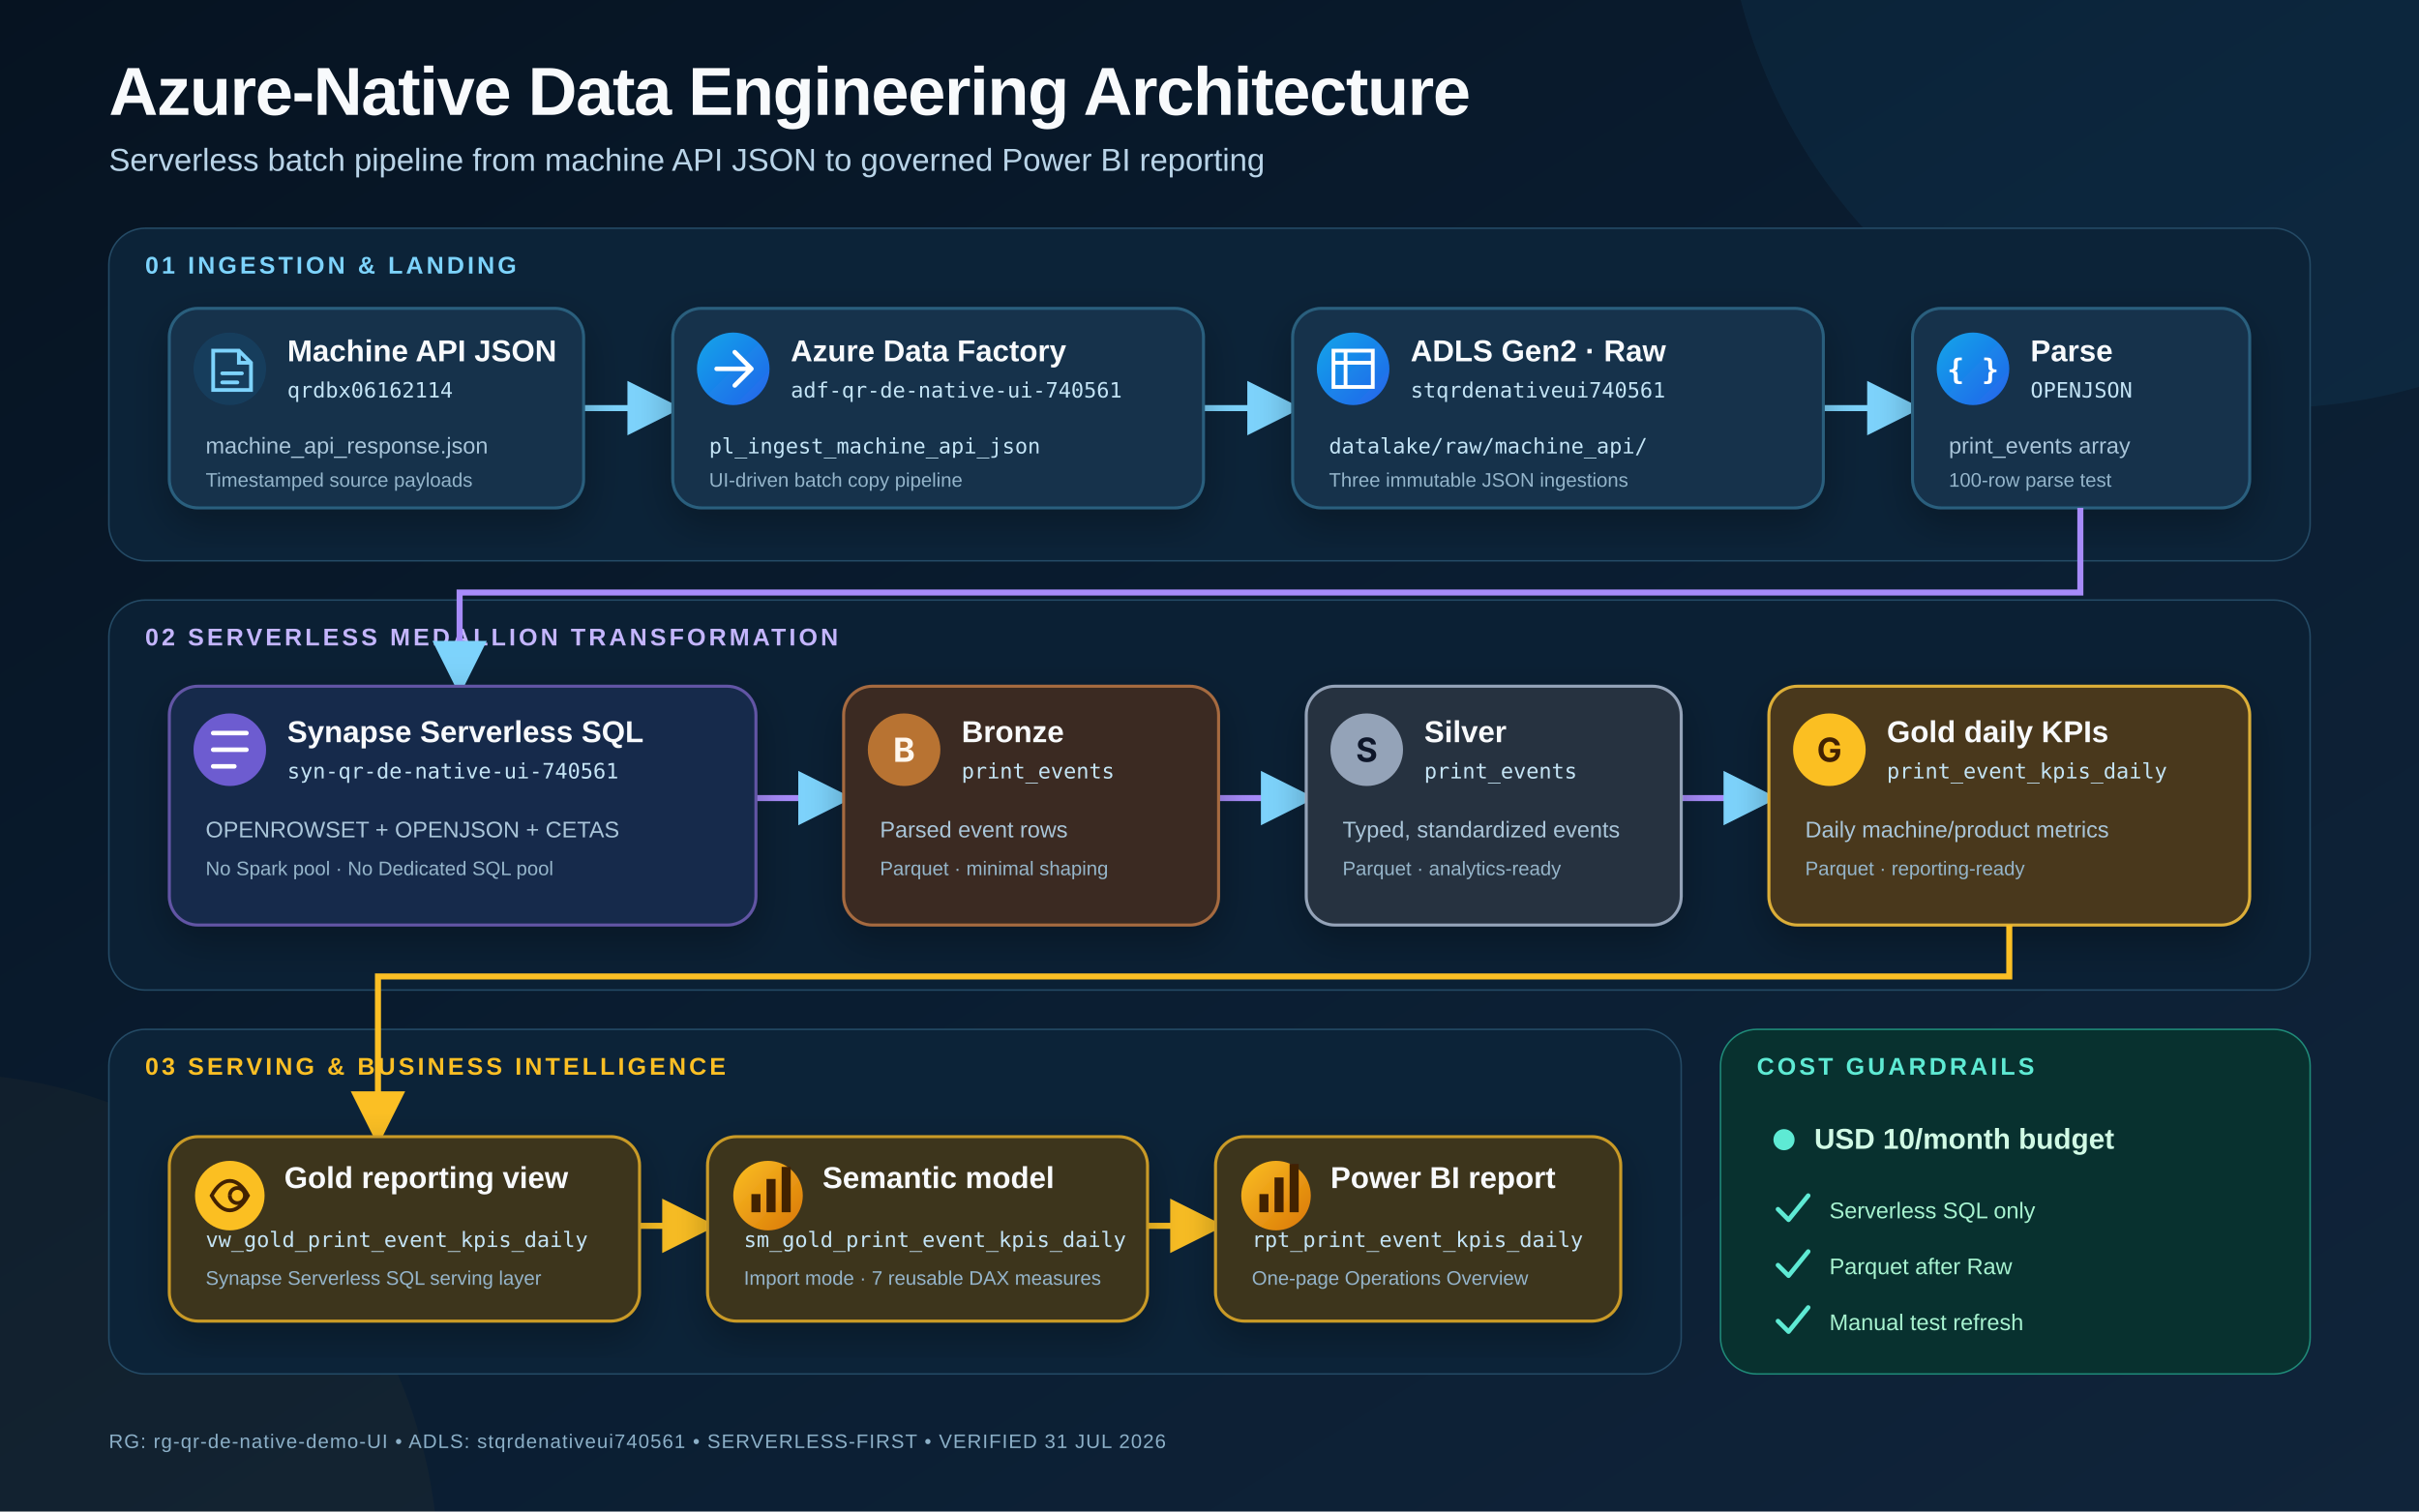
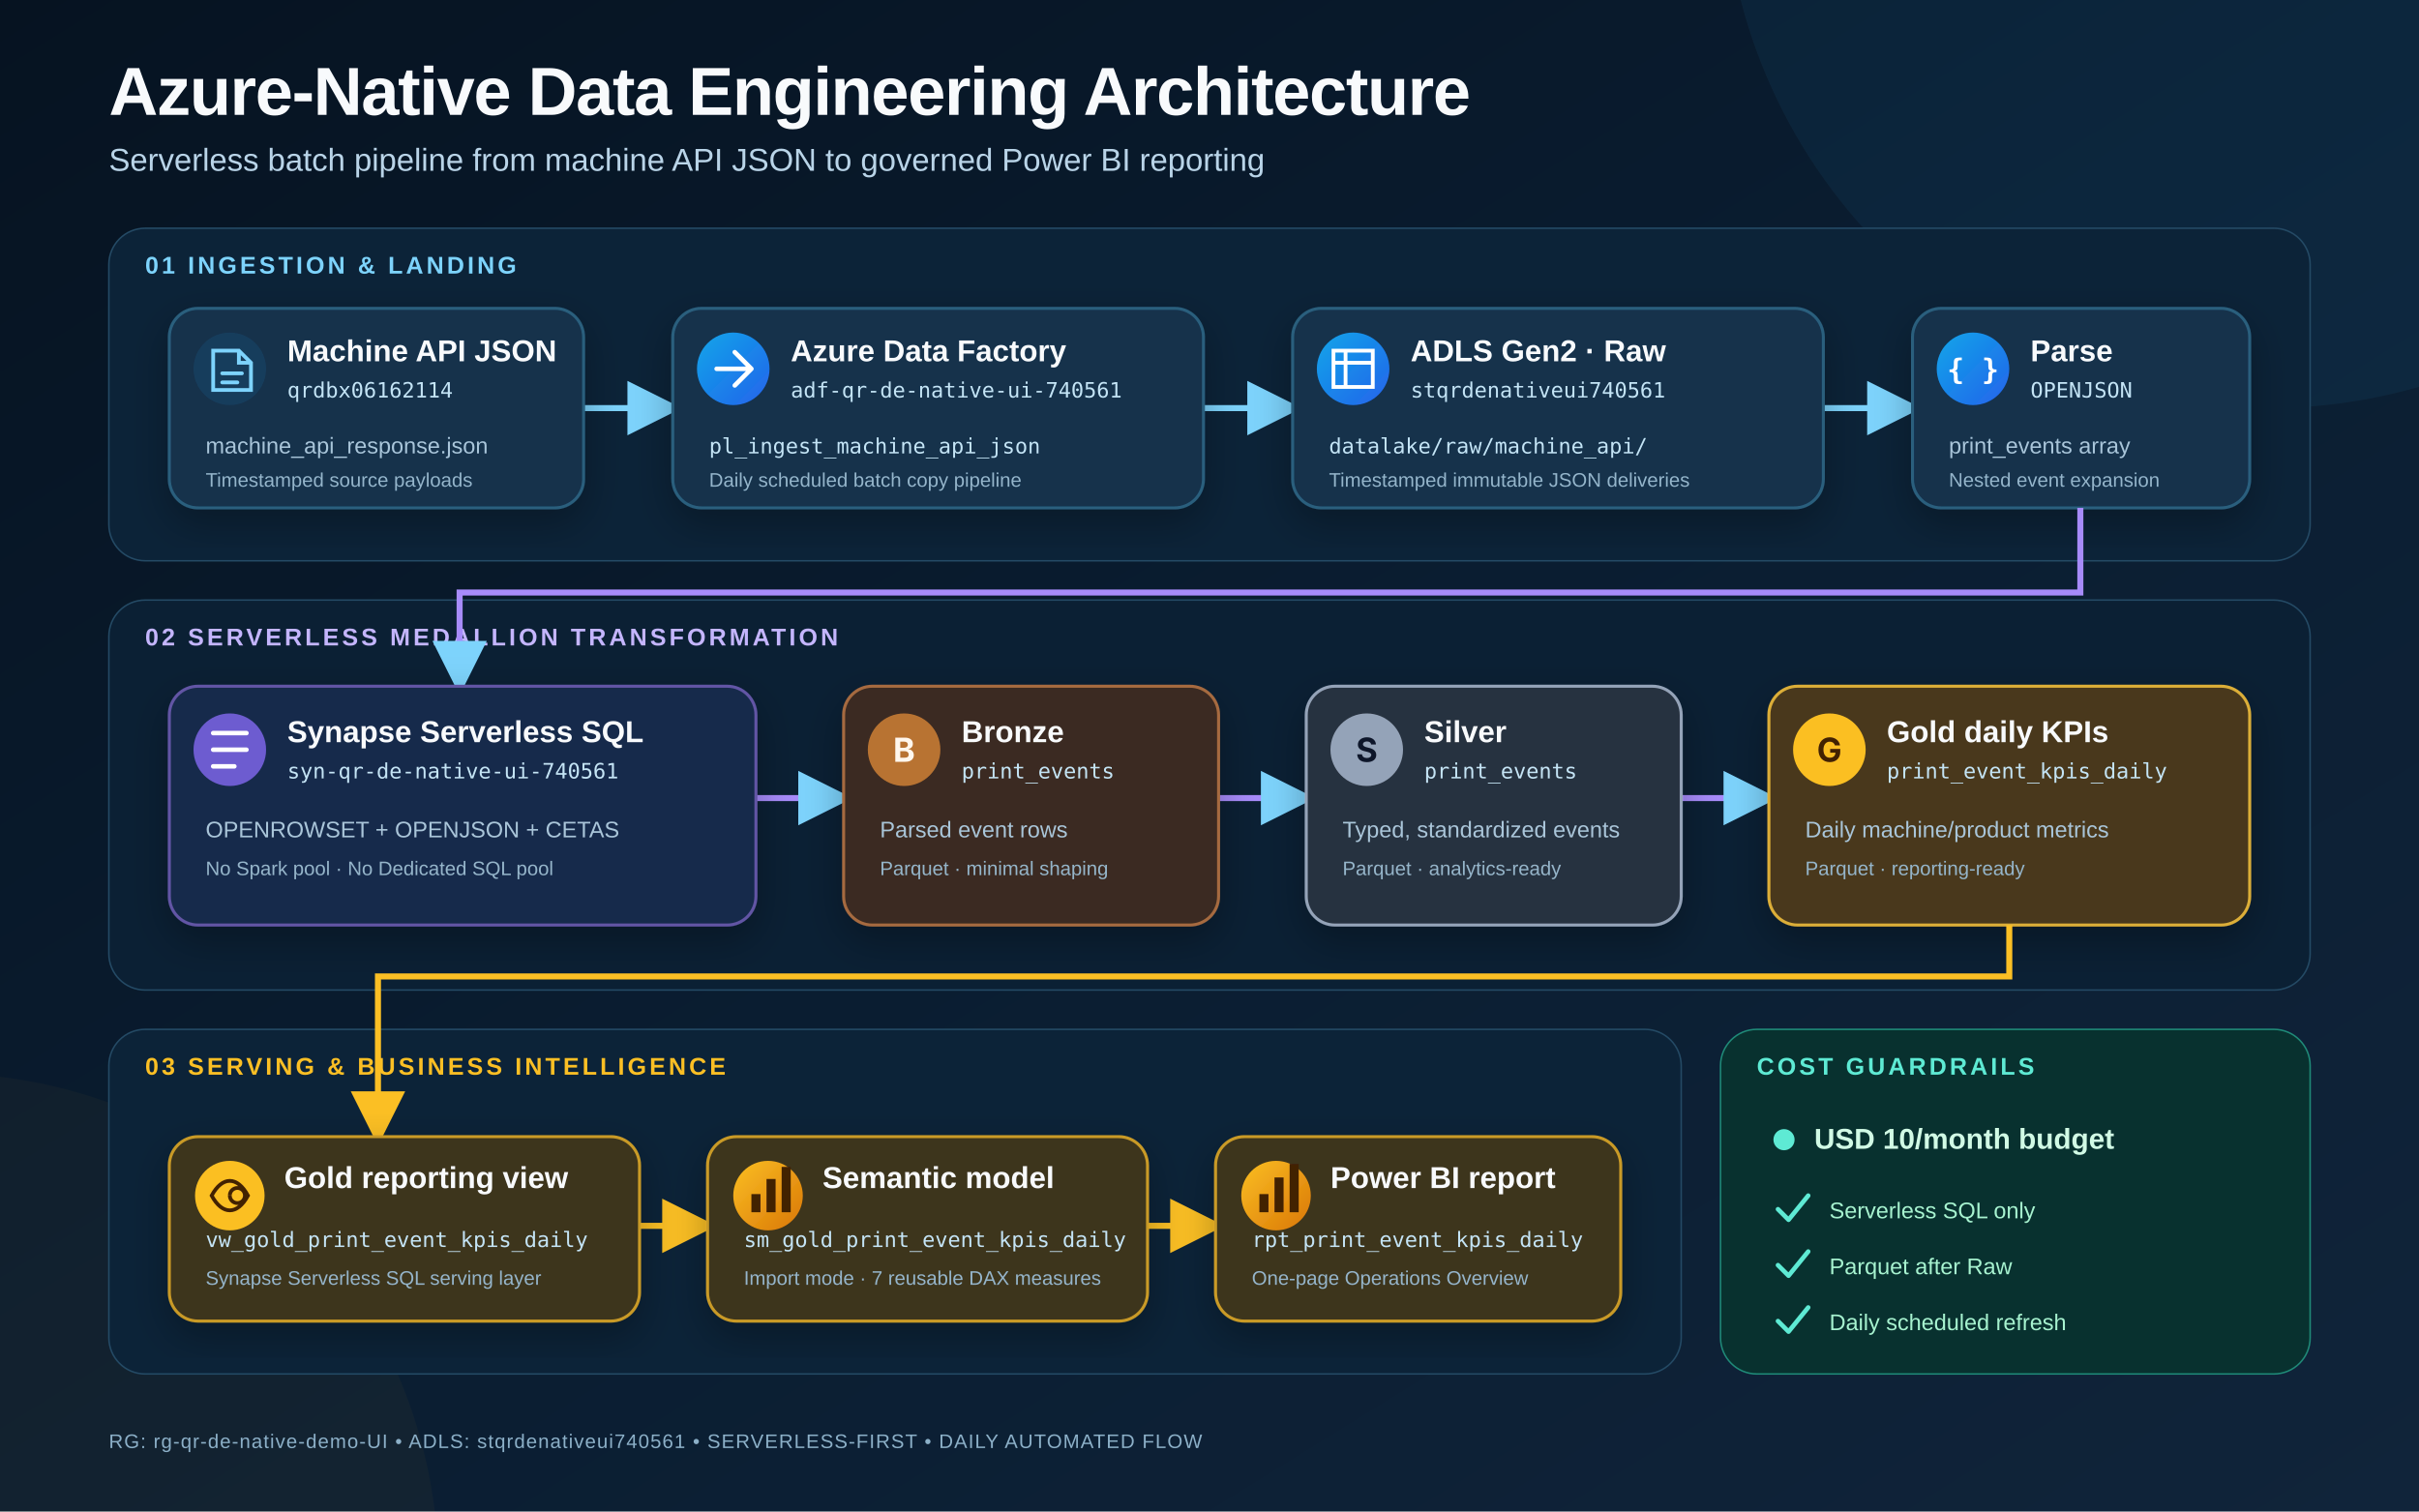
<svg xmlns="http://www.w3.org/2000/svg" width="1600" height="1000" viewBox="0 0 1600 1000" role="img" aria-labelledby="title desc">
  <defs>
    <linearGradient id="background" x1="0" y1="0" x2="1" y2="1">
      <stop offset="0%" stop-color="#061321" />
      <stop offset="50%" stop-color="#0a1d31" />
      <stop offset="100%" stop-color="#10243a" />
    </linearGradient>
    <linearGradient id="azureGradient" x1="0" y1="0" x2="1" y2="1">
      <stop offset="0%" stop-color="#0ea5e9" />
      <stop offset="100%" stop-color="#2563eb" />
    </linearGradient>
    <linearGradient id="powerGradient" x1="0" y1="0" x2="1" y2="1">
      <stop offset="0%" stop-color="#fbbf24" />
      <stop offset="100%" stop-color="#d97706" />
    </linearGradient>
    <filter id="shadow" x="-20%" y="-20%" width="140%" height="140%">
      <feDropShadow dx="0" dy="10" stdDeviation="13" flood-color="#000000" flood-opacity="0.28" />
    </filter>
    <marker id="arrow" viewBox="0 0 12 12" refX="10" refY="6" markerWidth="9" markerHeight="9" orient="auto-start-reverse">
      <path d="M 0 0 L 12 6 L 0 12 z" fill="#7dd3fc" />
    </marker>
    <marker id="arrowGold" viewBox="0 0 12 12" refX="10" refY="6" markerWidth="9" markerHeight="9" orient="auto-start-reverse">
      <path d="M 0 0 L 12 6 L 0 12 z" fill="#fbbf24" />
    </marker>
    <style>
      .title { font-family: Arial, Helvetica, sans-serif; font-size: 45px; font-weight: 700; fill: #f8fafc; letter-spacing: -0.8px; }
      .subtitle { font-family: Arial, Helvetica, sans-serif; font-size: 21px; font-weight: 400; fill: #b9d4e8; }
      .band-title { font-family: Arial, Helvetica, sans-serif; font-size: 16px; font-weight: 700; letter-spacing: 2px; }
      .node-title { font-family: Arial, Helvetica, sans-serif; font-size: 20px; font-weight: 700; fill: #f8fafc; }
      .node-name { font-family: Menlo, Consolas, monospace; font-size: 14px; font-weight: 500; fill: #c4e4f5; }
      .node-copy { font-family: Arial, Helvetica, sans-serif; font-size: 15px; font-weight: 400; fill: #a9c5d9; }
      .small { font-family: Arial, Helvetica, sans-serif; font-size: 13px; font-weight: 500; fill: #95b5ca; }
      .guard-title { font-family: Arial, Helvetica, sans-serif; font-size: 19px; font-weight: 700; fill: #d1fae5; }
      .guard-copy { font-family: Arial, Helvetica, sans-serif; font-size: 15px; font-weight: 500; fill: #a7f3d0; }
      .footer { font-family: Arial, Helvetica, sans-serif; font-size: 13px; font-weight: 500; fill: #8cb0c8; letter-spacing: 0.7px; }
    </style>
  </defs>
  <rect width="1600" height="1000" fill="url(#background)" />
  <circle cx="1500" cy="-90" r="360" fill="#38bdf8" opacity="0.06" />
  <circle cx="-40" cy="1040" r="330" fill="#fbbf24" opacity="0.035" />
  <text x="72" y="76" class="title">Azure-Native Data Engineering Architecture</text>
  <text x="72" y="113" class="subtitle">Serverless batch pipeline from machine API JSON to governed Power BI reporting</text>
  <rect x="72" y="151" width="1456" height="220" rx="24" fill="#0c2338" stroke="#244a65" />
  <rect x="72" y="397" width="1456" height="258" rx="24" fill="#0b2034" stroke="#244a65" />
  <rect x="72" y="681" width="1040" height="228" rx="24" fill="#0c2338" stroke="#244a65" />
  <rect x="1138" y="681" width="390" height="228" rx="24" fill="#08312f" stroke="#1f8a78" />
  <text x="96" y="181" class="band-title" fill="#7dd3fc">01  INGESTION &amp; LANDING</text>
  <text x="96" y="427" class="band-title" fill="#c4b5fd">02  SERVERLESS MEDALLION TRANSFORMATION</text>
  <text x="96" y="711" class="band-title" fill="#fbbf24">03  SERVING &amp; BUSINESS INTELLIGENCE</text>
  <text x="1162" y="711" class="band-title" fill="#5eead4">COST GUARDRAILS</text>
  <path d="M 386 270 H 445" stroke="#7dd3fc" stroke-width="4" marker-end="url(#arrow)" />
  <path d="M 796 270 H 855" stroke="#7dd3fc" stroke-width="4" marker-end="url(#arrow)" />
  <path d="M 1206 270 H 1265" stroke="#7dd3fc" stroke-width="4" marker-end="url(#arrow)" />
  <g filter="url(#shadow)">
    <rect x="112" y="204" width="274" height="132" rx="19" fill="#12304b" stroke="#2b5e7d" stroke-width="2" />
    <circle cx="152" cy="244" r="24" fill="#173d5c" />
    <path d="M 141 232 H 158 L 166 240 V 258 H 141 Z M 158 232 V 240 H 166 M 147 247 H 160 M 147 253 H 157" fill="none" stroke="#7dd3fc" stroke-width="2.5" stroke-linecap="round" />
    <text x="190" y="239" class="node-title">Machine API JSON</text>
    <text x="190" y="263" class="node-name">qrdbx06162114</text>
    <text x="136" y="300" class="node-copy">machine_api_response.json</text>
    <text x="136" y="322" class="small">Timestamped source payloads</text>
  </g>
  <g filter="url(#shadow)">
    <rect x="445" y="204" width="351" height="132" rx="19" fill="#12304b" stroke="#2b5e7d" stroke-width="2" />
    <circle cx="485" cy="244" r="24" fill="url(#azureGradient)" />
    <path d="M 474 244 H 496 M 486 233 L 497 244 L 486 255" fill="none" stroke="#ffffff" stroke-width="3" stroke-linecap="round" stroke-linejoin="round" />
    <text x="523" y="239" class="node-title">Azure Data Factory</text>
    <text x="523" y="263" class="node-name">adf-qr-de-native-ui-740561</text>
    <text x="469" y="300" class="node-name">pl_ingest_machine_api_json</text>
-     <text x="469" y="322" class="small">UI-driven batch copy pipeline</text>
+     <text x="469" y="322" class="small">Daily scheduled batch copy pipeline</text>
  </g>
  <g filter="url(#shadow)">
    <rect x="855" y="204" width="351" height="132" rx="19" fill="#12304b" stroke="#2b5e7d" stroke-width="2" />
    <circle cx="895" cy="244" r="24" fill="url(#azureGradient)" />
    <path d="M 882 232 H 908 V 256 H 882 Z M 882 240 H 908 M 890 232 V 256" fill="none" stroke="#ffffff" stroke-width="2.5" />
    <text x="933" y="239" class="node-title">ADLS Gen2 · Raw</text>
    <text x="933" y="263" class="node-name">stqrdenativeui740561</text>
    <text x="879" y="300" class="node-name">datalake/raw/machine_api/</text>
-     <text x="879" y="322" class="small">Three immutable JSON ingestions</text>
+     <text x="879" y="322" class="small">Timestamped immutable JSON deliveries</text>
  </g>
  <g filter="url(#shadow)">
    <rect x="1265" y="204" width="223" height="132" rx="19" fill="#12304b" stroke="#2b5e7d" stroke-width="2" />
    <circle cx="1305" cy="244" r="24" fill="url(#azureGradient)" />
    <text x="1305" y="251" text-anchor="middle" font-family="ui-monospace, monospace" font-size="19" font-weight="700" fill="#ffffff">{ }</text>
    <text x="1343" y="239" class="node-title">Parse</text>
    <text x="1343" y="263" class="node-name">OPENJSON</text>
    <text x="1289" y="300" class="node-copy">print_events array</text>
-     <text x="1289" y="322" class="small">100-row parse test</text>
+     <text x="1289" y="322" class="small">Nested event expansion</text>
  </g>
  <path d="M 1376 336 V 392 H 304 V 454" fill="none" stroke="#a78bfa" stroke-width="4" marker-end="url(#arrow)" />
  <path d="M 500 528 H 558" stroke="#a78bfa" stroke-width="4" marker-end="url(#arrow)" />
  <path d="M 806 528 H 864" stroke="#a78bfa" stroke-width="4" marker-end="url(#arrow)" />
  <path d="M 1112 528 H 1170" stroke="#a78bfa" stroke-width="4" marker-end="url(#arrow)" />
  <g filter="url(#shadow)">
    <rect x="112" y="454" width="388" height="158" rx="19" fill="#182b4c" stroke="#6255a5" stroke-width="2" />
    <circle cx="152" cy="496" r="24" fill="#6d5bd0" />
    <path d="M 141 485 H 163 M 141 496 H 163 M 141 507 H 155" fill="none" stroke="#ffffff" stroke-width="3" stroke-linecap="round" />
    <text x="190" y="491" class="node-title">Synapse Serverless SQL</text>
    <text x="190" y="515" class="node-name">syn-qr-de-native-ui-740561</text>
    <text x="136" y="554" class="node-copy">OPENROWSET + OPENJSON + CETAS</text>
    <text x="136" y="579" class="small">No Spark pool · No Dedicated SQL pool</text>
  </g>
  <g filter="url(#shadow)">
    <rect x="558" y="454" width="248" height="158" rx="19" fill="#3b2a20" stroke="#a66b3f" stroke-width="2" />
    <circle cx="598" cy="496" r="24" fill="#b87333" />
    <text x="598" y="504" text-anchor="middle" font-family="-apple-system, Segoe UI, sans-serif" font-size="22" font-weight="700" fill="#fff7ed">B</text>
    <text x="636" y="491" class="node-title">Bronze</text>
    <text x="636" y="515" class="node-name">print_events</text>
    <text x="582" y="554" class="node-copy">Parsed event rows</text>
    <text x="582" y="579" class="small">Parquet · minimal shaping</text>
  </g>
  <g filter="url(#shadow)">
    <rect x="864" y="454" width="248" height="158" rx="19" fill="#28323f" stroke="#94a3b8" stroke-width="2" />
    <circle cx="904" cy="496" r="24" fill="#94a3b8" />
    <text x="904" y="504" text-anchor="middle" font-family="-apple-system, Segoe UI, sans-serif" font-size="22" font-weight="700" fill="#0f172a">S</text>
    <text x="942" y="491" class="node-title">Silver</text>
    <text x="942" y="515" class="node-name">print_events</text>
    <text x="888" y="554" class="node-copy">Typed, standardized events</text>
    <text x="888" y="579" class="small">Parquet · analytics-ready</text>
  </g>
  <g filter="url(#shadow)">
    <rect x="1170" y="454" width="318" height="158" rx="19" fill="#49391d" stroke="#dcae38" stroke-width="2" />
    <circle cx="1210" cy="496" r="24" fill="#fbbf24" />
    <text x="1210" y="504" text-anchor="middle" font-family="-apple-system, Segoe UI, sans-serif" font-size="22" font-weight="700" fill="#422006">G</text>
    <text x="1248" y="491" class="node-title">Gold daily KPIs</text>
    <text x="1248" y="515" class="node-name">print_event_kpis_daily</text>
    <text x="1194" y="554" class="node-copy">Daily machine/product metrics</text>
    <text x="1194" y="579" class="small">Parquet · reporting-ready</text>
  </g>
  <path d="M 1329 612 V 646 H 250 V 752" fill="none" stroke="#fbbf24" stroke-width="4" marker-end="url(#arrowGold)" />
  <path d="M 423 811 H 468" stroke="#fbbf24" stroke-width="4" marker-end="url(#arrowGold)" />
  <path d="M 759 811 H 804" stroke="#fbbf24" stroke-width="4" marker-end="url(#arrowGold)" />
  <g filter="url(#shadow)">
    <rect x="112" y="752" width="311" height="122" rx="19" fill="#3d341d" stroke="#c99a28" stroke-width="2" />
    <circle cx="152" cy="791" r="23" fill="#fbbf24" />
    <path d="M 140 791 C 147 778 157 778 164 791 C 157 804 147 804 140 791 Z M 152 791 A 5 5 0 1 0 152 790.9" fill="none" stroke="#422006" stroke-width="2.5" />
    <text x="188" y="786" class="node-title">Gold reporting view</text>
    <text x="136" y="825" class="node-name">vw_gold_print_event_kpis_daily</text>
    <text x="136" y="850" class="small">Synapse Serverless SQL serving layer</text>
  </g>
  <g filter="url(#shadow)">
    <rect x="468" y="752" width="291" height="122" rx="19" fill="#3d341d" stroke="#c99a28" stroke-width="2" />
    <circle cx="508" cy="791" r="23" fill="url(#powerGradient)" />
    <path d="M 497 802 V 790 H 503 V 802 Z M 507 802 V 780 H 513 V 802 Z M 517 802 V 772 H 523 V 802 Z" fill="#422006" />
    <text x="544" y="786" class="node-title">Semantic model</text>
    <text x="492" y="825" class="node-name">sm_gold_print_event_kpis_daily</text>
    <text x="492" y="850" class="small">Import mode · 7 reusable DAX measures</text>
  </g>
  <g filter="url(#shadow)">
    <rect x="804" y="752" width="268" height="122" rx="19" fill="#3d341d" stroke="#c99a28" stroke-width="2" />
    <circle cx="844" cy="791" r="23" fill="url(#powerGradient)" />
    <path d="M 833 802 V 790 H 839 V 802 Z M 843 802 V 779 H 849 V 802 Z M 853 802 V 770 H 859 V 802 Z" fill="#422006" />
    <text x="880" y="786" class="node-title">Power BI report</text>
    <text x="828" y="825" class="node-name">rpt_print_event_kpis_daily</text>
    <text x="828" y="850" class="small">One-page Operations Overview</text>
  </g>
  <g>
    <circle cx="1180" cy="754" r="7" fill="#5eead4" />
    <text x="1200" y="760" class="guard-title">USD 10/month budget</text>
    <path d="M 1176 800 L 1183 807 L 1196 791" fill="none" stroke="#5eead4" stroke-width="3" stroke-linecap="round" stroke-linejoin="round" />
    <text x="1210" y="806" class="guard-copy">Serverless SQL only</text>
    <path d="M 1176 837 L 1183 844 L 1196 828" fill="none" stroke="#5eead4" stroke-width="3" stroke-linecap="round" stroke-linejoin="round" />
    <text x="1210" y="843" class="guard-copy">Parquet after Raw</text>
    <path d="M 1176 874 L 1183 881 L 1196 865" fill="none" stroke="#5eead4" stroke-width="3" stroke-linecap="round" stroke-linejoin="round" />
-     <text x="1210" y="880" class="guard-copy">Manual test refresh</text>
+     <text x="1210" y="880" class="guard-copy">Daily scheduled refresh</text>
  </g>
-   <text x="72" y="958" class="footer">RG: rg-qr-de-native-demo-UI  •  ADLS: stqrdenativeui740561  •  SERVERLESS-FIRST  •  VERIFIED 31 JUL 2026</text>
+   <text x="72" y="958" class="footer">RG: rg-qr-de-native-demo-UI  •  ADLS: stqrdenativeui740561  •  SERVERLESS-FIRST  •  DAILY AUTOMATED FLOW</text>
</svg>
